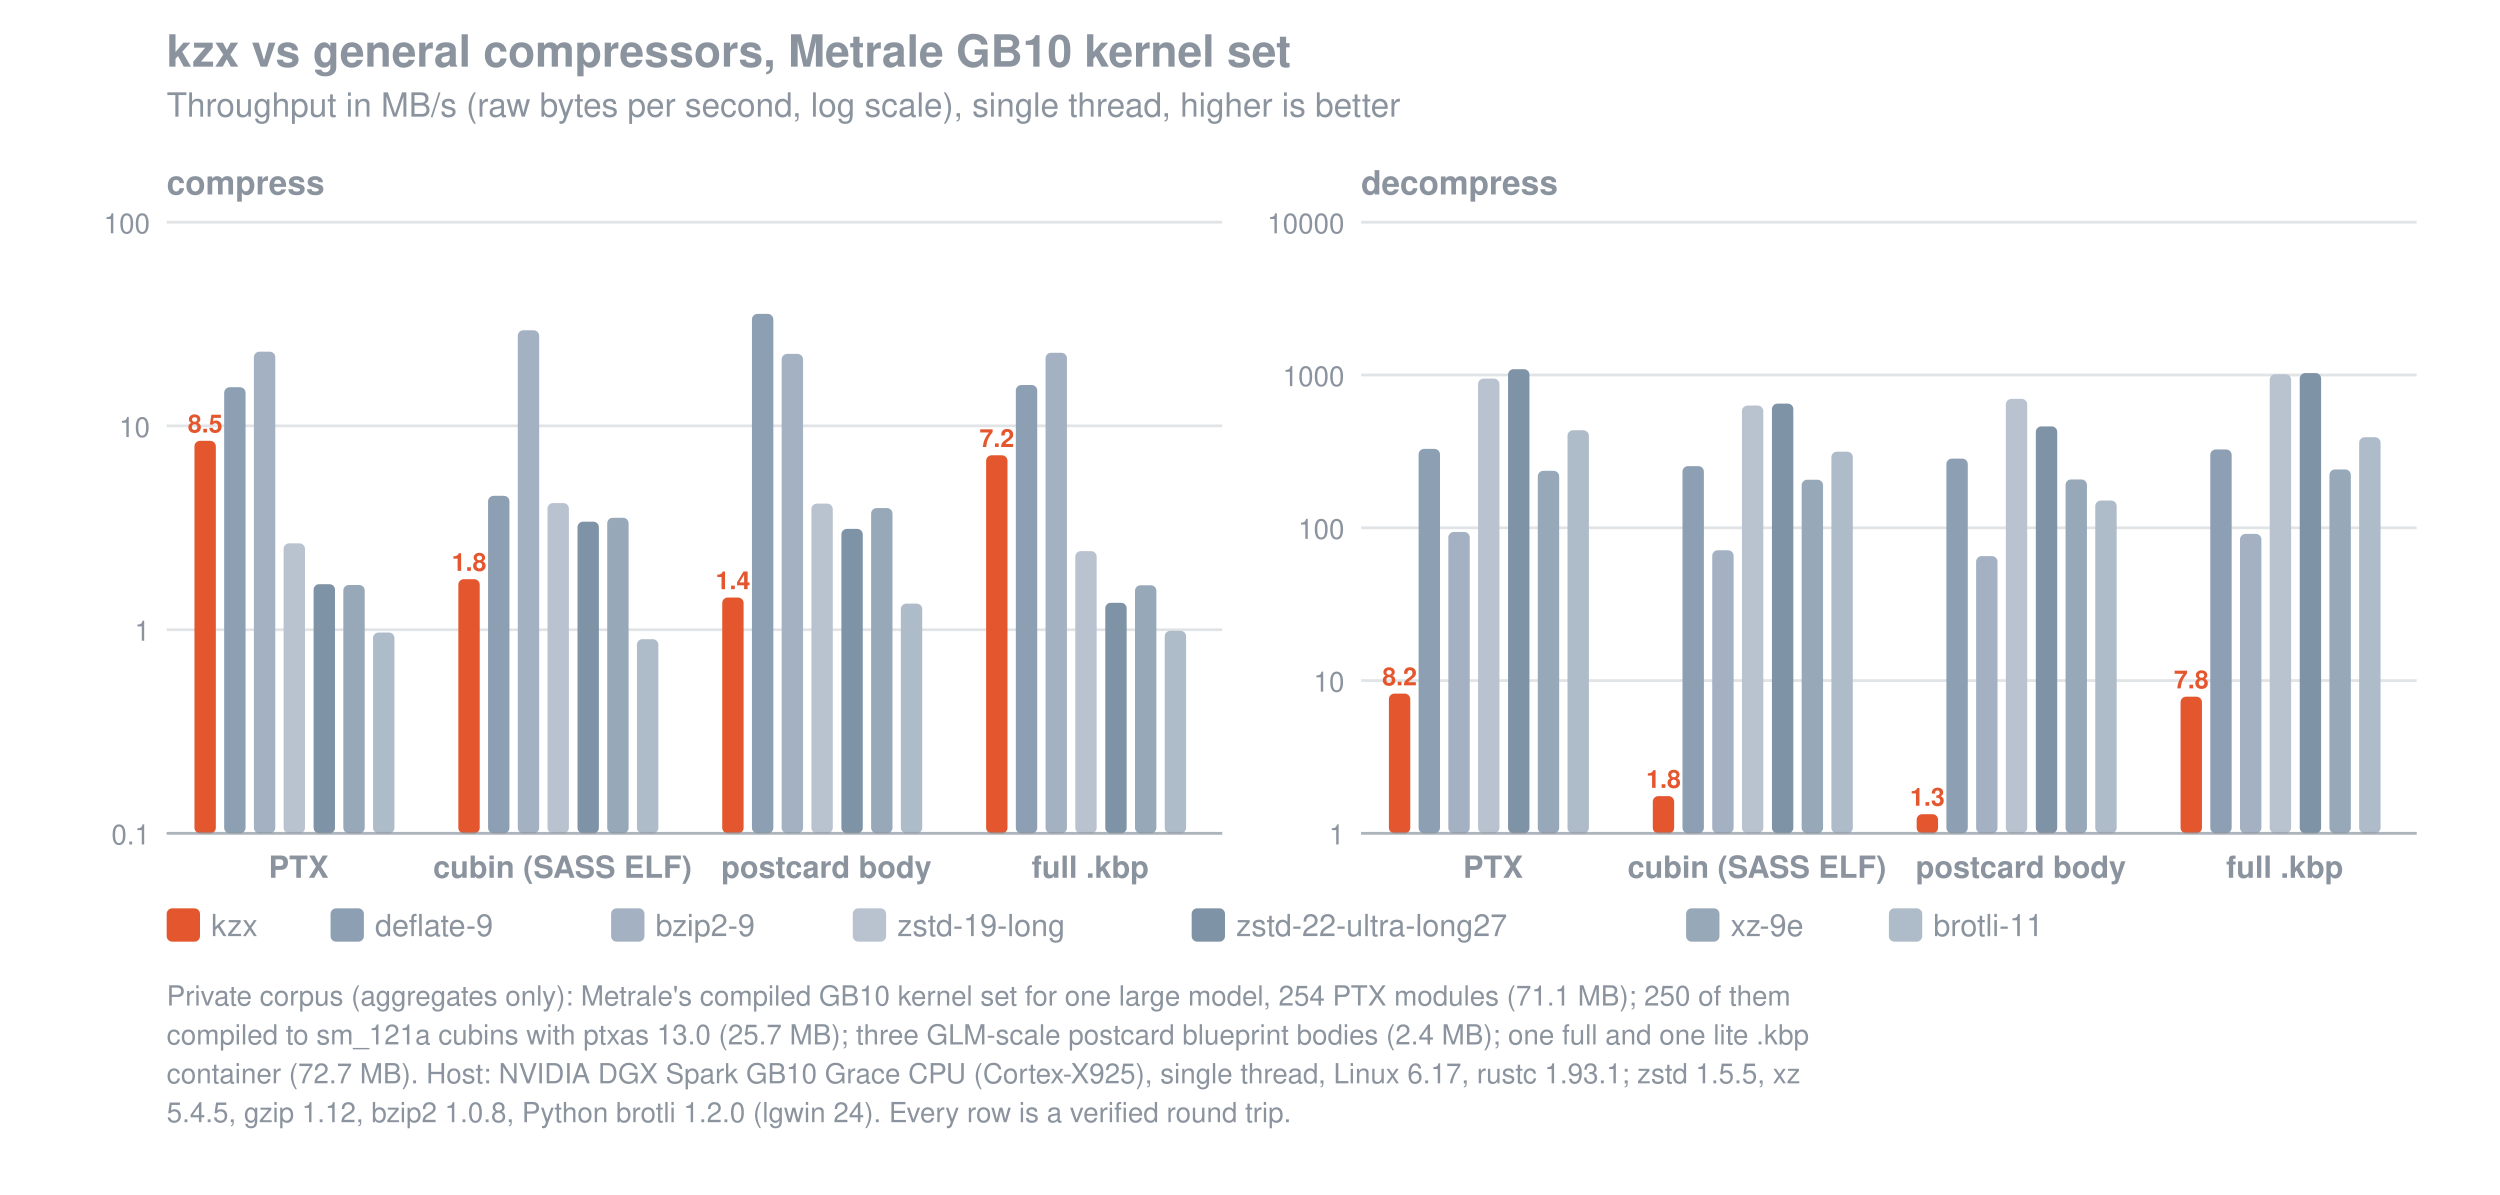
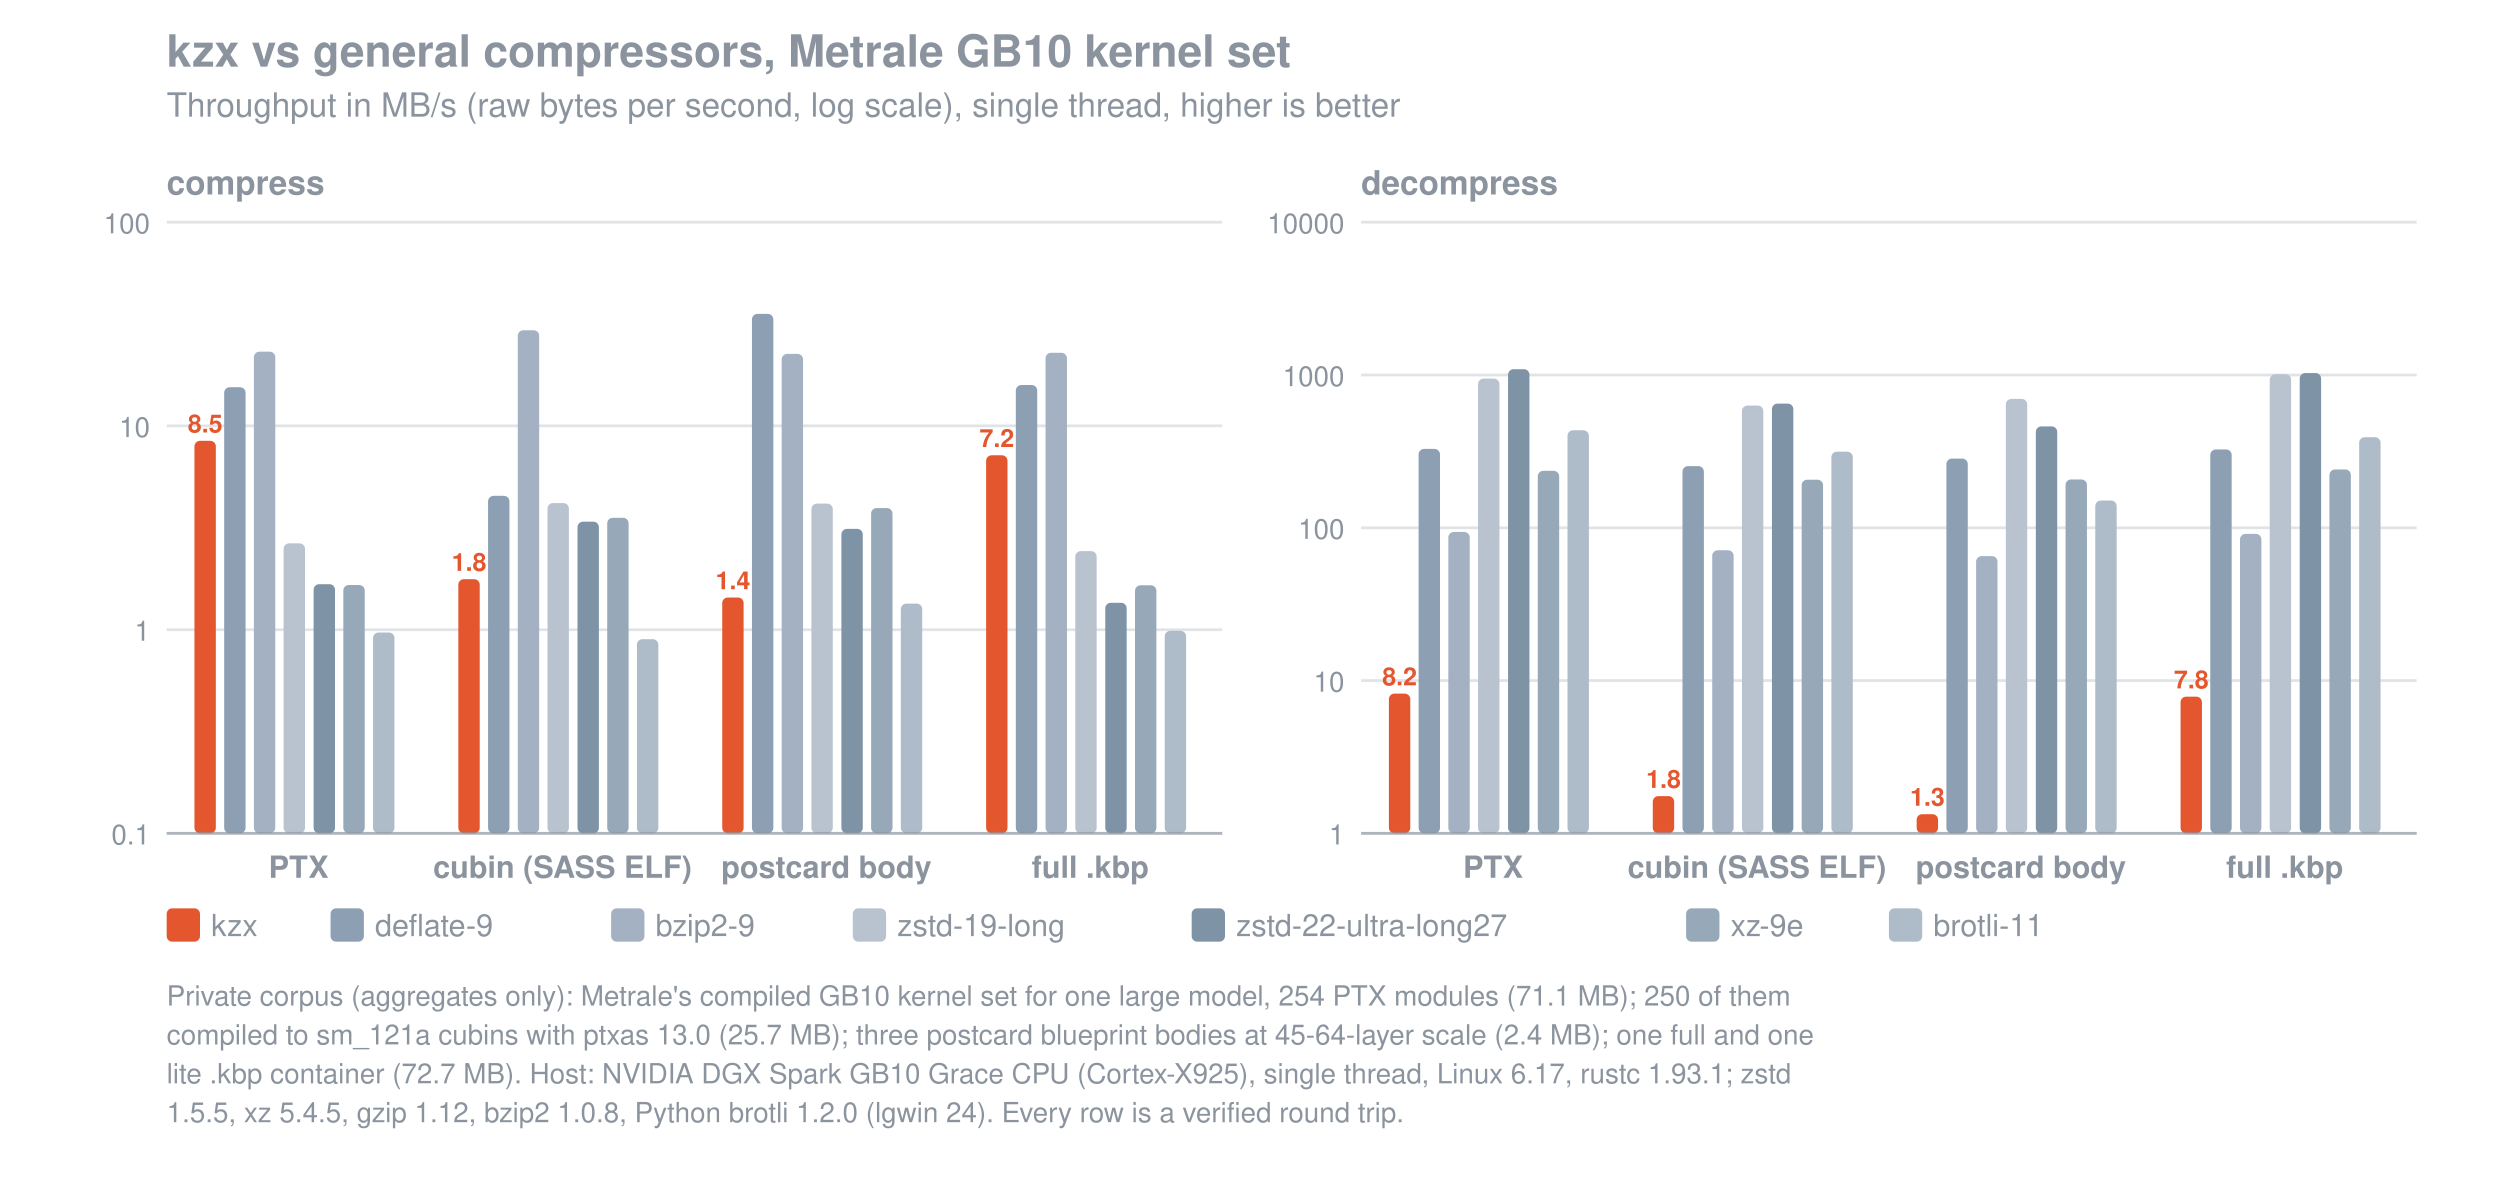
<svg xmlns="http://www.w3.org/2000/svg" width="900" height="430" viewBox="0 0 900 430" font-family="ui-sans-serif,system-ui,-apple-system,Segoe UI,Helvetica,Arial,sans-serif">
  <text x="60" y="24" font-size="16" text-anchor="start" font-weight="bold" fill="#8b949e">kzx vs general compressors, Metrale GB10 kernel set</text>
  <text x="60" y="42" font-size="12" text-anchor="start" font-weight="normal" fill="#8b949e">Throughput in MB/s (raw bytes per second, log scale), single thread, higher is better</text>
  <text x="60" y="70" font-size="12" text-anchor="start" font-weight="bold" fill="#8b949e">compress</text>
  <line x1="60" y1="300.0" x2="440.0" y2="300.0" stroke="#8b949e" stroke-opacity="0.25" />
  <text x="54" y="304.0" font-size="10" text-anchor="end" font-weight="normal" fill="#8b949e">0.1</text>
  <line x1="60" y1="226.7" x2="440.0" y2="226.7" stroke="#8b949e" stroke-opacity="0.25" />
  <text x="54" y="230.667" font-size="10" text-anchor="end" font-weight="normal" fill="#8b949e">1</text>
  <line x1="60" y1="153.3" x2="440.0" y2="153.3" stroke="#8b949e" stroke-opacity="0.25" />
  <text x="54" y="157.333" font-size="10" text-anchor="end" font-weight="normal" fill="#8b949e">10</text>
  <line x1="60" y1="80.0" x2="440.0" y2="80.0" stroke="#8b949e" stroke-opacity="0.25" />
  <text x="54" y="84.0" font-size="10" text-anchor="end" font-weight="normal" fill="#8b949e">100</text>
  <rect x="70.0" y="158.7" width="7.7" height="141.3" rx="2" fill="#e4572e" />
  <text x="73.857" y="155.69" font-size="9" text-anchor="middle" font-weight="bold" fill="#e4572e">8.5</text>
  <rect x="80.7" y="139.4" width="7.7" height="160.6" rx="2" fill="#8da0b3" />
  <rect x="91.4" y="126.6" width="7.7" height="173.4" rx="2" fill="#a3b1c2" />
  <rect x="102.1" y="195.6" width="7.7" height="104.4" rx="2" fill="#b9c3cf" />
  <rect x="112.9" y="210.3" width="7.7" height="89.7" rx="2" fill="#7f93a6" />
  <rect x="123.6" y="210.6" width="7.7" height="89.4" rx="2" fill="#97a8b9" />
  <rect x="134.3" y="227.7" width="7.7" height="72.3" rx="2" fill="#aebbc8" />
  <text x="107.5" y="316" font-size="11" text-anchor="middle" font-weight="bold" fill="#8b949e">PTX</text>
  <rect x="165.0" y="208.5" width="7.7" height="91.5" rx="2" fill="#e4572e" />
  <text x="168.857" y="205.518" font-size="9" text-anchor="middle" font-weight="bold" fill="#e4572e">1.8</text>
  <rect x="175.7" y="178.5" width="7.7" height="121.5" rx="2" fill="#8da0b3" />
  <rect x="186.4" y="118.9" width="7.7" height="181.1" rx="2" fill="#a3b1c2" />
  <rect x="197.1" y="181.1" width="7.7" height="118.9" rx="2" fill="#b9c3cf" />
  <rect x="207.9" y="187.8" width="7.7" height="112.2" rx="2" fill="#7f93a6" />
  <rect x="218.6" y="186.4" width="7.7" height="113.6" rx="2" fill="#97a8b9" />
  <rect x="229.3" y="230.1" width="7.7" height="69.9" rx="2" fill="#aebbc8" />
  <text x="202.5" y="316" font-size="11" text-anchor="middle" font-weight="bold" fill="#8b949e">cubin (SASS ELF)</text>
  <rect x="260.0" y="215.1" width="7.7" height="84.9" rx="2" fill="#e4572e" />
  <text x="263.857" y="212.12" font-size="9" text-anchor="middle" font-weight="bold" fill="#e4572e">1.4</text>
  <rect x="270.7" y="113.0" width="7.7" height="187.0" rx="2" fill="#8da0b3" />
  <rect x="281.4" y="127.4" width="7.7" height="172.6" rx="2" fill="#a3b1c2" />
  <rect x="292.1" y="181.3" width="7.7" height="118.7" rx="2" fill="#b9c3cf" />
  <rect x="302.9" y="190.4" width="7.7" height="109.6" rx="2" fill="#7f93a6" />
  <rect x="313.6" y="182.9" width="7.7" height="117.1" rx="2" fill="#97a8b9" />
  <rect x="324.3" y="217.3" width="7.7" height="82.7" rx="2" fill="#aebbc8" />
  <text x="297.5" y="316" font-size="11" text-anchor="middle" font-weight="bold" fill="#8b949e">postcard body</text>
  <rect x="355.0" y="163.9" width="7.7" height="136.1" rx="2" fill="#e4572e" />
  <text x="358.857" y="160.929" font-size="9" text-anchor="middle" font-weight="bold" fill="#e4572e">7.2</text>
  <rect x="365.7" y="138.6" width="7.7" height="161.4" rx="2" fill="#8da0b3" />
  <rect x="376.4" y="127.0" width="7.7" height="173.0" rx="2" fill="#a3b1c2" />
  <rect x="387.1" y="198.4" width="7.7" height="101.6" rx="2" fill="#b9c3cf" />
  <rect x="397.9" y="217.0" width="7.7" height="83.0" rx="2" fill="#7f93a6" />
  <rect x="408.6" y="210.7" width="7.7" height="89.3" rx="2" fill="#97a8b9" />
  <rect x="419.3" y="227.1" width="7.7" height="72.9" rx="2" fill="#aebbc8" />
  <text x="392.5" y="316" font-size="11" text-anchor="middle" font-weight="bold" fill="#8b949e">full .kbp</text>
  <line x1="60" y1="300" x2="440.0" y2="300" stroke="#8b949e" stroke-opacity="0.6" />
  <text x="490.0" y="70" font-size="12" text-anchor="start" font-weight="bold" fill="#8b949e">decompress</text>
  <line x1="490.0" y1="300.0" x2="870.0" y2="300.0" stroke="#8b949e" stroke-opacity="0.25" />
  <text x="484.0" y="304.0" font-size="10" text-anchor="end" font-weight="normal" fill="#8b949e">1</text>
  <line x1="490.0" y1="245.0" x2="870.0" y2="245.0" stroke="#8b949e" stroke-opacity="0.25" />
  <text x="484.0" y="249.0" font-size="10" text-anchor="end" font-weight="normal" fill="#8b949e">10</text>
  <line x1="490.0" y1="190.0" x2="870.0" y2="190.0" stroke="#8b949e" stroke-opacity="0.25" />
  <text x="484.0" y="194.0" font-size="10" text-anchor="end" font-weight="normal" fill="#8b949e">100</text>
  <line x1="490.0" y1="135.0" x2="870.0" y2="135.0" stroke="#8b949e" stroke-opacity="0.25" />
  <text x="484.0" y="139.0" font-size="10" text-anchor="end" font-weight="normal" fill="#8b949e">1000</text>
  <line x1="490.0" y1="80.0" x2="870.0" y2="80.0" stroke="#8b949e" stroke-opacity="0.25" />
  <text x="484.0" y="84.0" font-size="10" text-anchor="end" font-weight="normal" fill="#8b949e">10000</text>
  <rect x="500.0" y="249.7" width="7.7" height="50.3" rx="2" fill="#e4572e" />
  <text x="503.857" y="246.723" font-size="9" text-anchor="middle" font-weight="bold" fill="#e4572e">8.2</text>
  <rect x="510.7" y="161.6" width="7.7" height="138.4" rx="2" fill="#8da0b3" />
  <rect x="521.4" y="191.5" width="7.7" height="108.5" rx="2" fill="#a3b1c2" />
  <rect x="532.1" y="136.3" width="7.7" height="163.7" rx="2" fill="#b9c3cf" />
  <rect x="542.9" y="132.9" width="7.7" height="167.1" rx="2" fill="#7f93a6" />
  <rect x="553.6" y="169.5" width="7.7" height="130.5" rx="2" fill="#97a8b9" />
  <rect x="564.3" y="154.9" width="7.7" height="145.1" rx="2" fill="#aebbc8" />
  <text x="537.5" y="316" font-size="11" text-anchor="middle" font-weight="bold" fill="#8b949e">PTX</text>
  <rect x="595.0" y="286.6" width="7.7" height="13.4" rx="2" fill="#e4572e" />
  <text x="598.857" y="283.633" font-size="9" text-anchor="middle" font-weight="bold" fill="#e4572e">1.8</text>
  <rect x="605.7" y="167.8" width="7.7" height="132.2" rx="2" fill="#8da0b3" />
  <rect x="616.4" y="198.1" width="7.7" height="101.9" rx="2" fill="#a3b1c2" />
  <rect x="627.1" y="146.0" width="7.7" height="154.0" rx="2" fill="#b9c3cf" />
  <rect x="637.9" y="145.3" width="7.7" height="154.7" rx="2" fill="#7f93a6" />
  <rect x="648.6" y="172.7" width="7.7" height="127.3" rx="2" fill="#97a8b9" />
  <rect x="659.3" y="162.6" width="7.7" height="137.4" rx="2" fill="#aebbc8" />
  <text x="632.5" y="316" font-size="11" text-anchor="middle" font-weight="bold" fill="#8b949e">cubin (SASS ELF)</text>
  <rect x="690.0" y="293.1" width="7.7" height="6.9" rx="2" fill="#e4572e" />
  <text x="693.857" y="290.063" font-size="9" text-anchor="middle" font-weight="bold" fill="#e4572e">1.3</text>
  <rect x="700.7" y="165.1" width="7.7" height="134.9" rx="2" fill="#8da0b3" />
  <rect x="711.4" y="200.2" width="7.7" height="99.8" rx="2" fill="#a3b1c2" />
  <rect x="722.1" y="143.6" width="7.7" height="156.4" rx="2" fill="#b9c3cf" />
  <rect x="732.9" y="153.5" width="7.7" height="146.5" rx="2" fill="#7f93a6" />
  <rect x="743.6" y="172.6" width="7.7" height="127.4" rx="2" fill="#97a8b9" />
  <rect x="754.3" y="180.2" width="7.7" height="119.8" rx="2" fill="#aebbc8" />
  <text x="727.5" y="316" font-size="11" text-anchor="middle" font-weight="bold" fill="#8b949e">postcard body</text>
  <rect x="785.0" y="250.8" width="7.7" height="49.2" rx="2" fill="#e4572e" />
  <text x="788.857" y="247.819" font-size="9" text-anchor="middle" font-weight="bold" fill="#e4572e">7.8</text>
  <rect x="795.7" y="161.8" width="7.7" height="138.2" rx="2" fill="#8da0b3" />
  <rect x="806.4" y="192.2" width="7.7" height="107.8" rx="2" fill="#a3b1c2" />
  <rect x="817.1" y="134.7" width="7.7" height="165.3" rx="2" fill="#b9c3cf" />
  <rect x="827.9" y="134.3" width="7.7" height="165.7" rx="2" fill="#7f93a6" />
  <rect x="838.6" y="169.0" width="7.7" height="131.0" rx="2" fill="#97a8b9" />
  <rect x="849.3" y="157.4" width="7.7" height="142.6" rx="2" fill="#aebbc8" />
  <text x="822.5" y="316" font-size="11" text-anchor="middle" font-weight="bold" fill="#8b949e">full .kbp</text>
  <line x1="490.0" y1="300" x2="870.0" y2="300" stroke="#8b949e" stroke-opacity="0.6" />
  <rect x="60" y="327" width="12" height="12" rx="2" fill="#e4572e" />
  <text x="76" y="337" font-size="11" text-anchor="start" font-weight="normal" fill="#8b949e">kzx</text>
  <rect x="119" y="327" width="12" height="12" rx="2" fill="#8da0b3" />
  <text x="135" y="337" font-size="11" text-anchor="start" font-weight="normal" fill="#8b949e">deflate-9</text>
  <rect x="220" y="327" width="12" height="12" rx="2" fill="#a3b1c2" />
  <text x="236" y="337" font-size="11" text-anchor="start" font-weight="normal" fill="#8b949e">bzip2-9</text>
  <rect x="307" y="327" width="12" height="12" rx="2" fill="#b9c3cf" />
  <text x="323" y="337" font-size="11" text-anchor="start" font-weight="normal" fill="#8b949e">zstd-19-long</text>
  <rect x="429" y="327" width="12" height="12" rx="2" fill="#7f93a6" />
  <text x="445" y="337" font-size="11" text-anchor="start" font-weight="normal" fill="#8b949e">zstd-22-ultra-long27</text>
  <rect x="607" y="327" width="12" height="12" rx="2" fill="#97a8b9" />
  <text x="623" y="337" font-size="11" text-anchor="start" font-weight="normal" fill="#8b949e">xz-9e</text>
  <rect x="680" y="327" width="12" height="12" rx="2" fill="#aebbc8" />
  <text x="696" y="337" font-size="11" text-anchor="start" font-weight="normal" fill="#8b949e">brotli-11</text>
  <text x="60" y="362" font-size="10" text-anchor="start" font-weight="normal" fill="#8b949e">Private corpus (aggregates only): Metrale's compiled GB10 kernel set for one large model, 254 PTX modules (71.1 MB); 250 of them</text>
-   <text x="60" y="376" font-size="10" text-anchor="start" font-weight="normal" fill="#8b949e">compiled to sm_121a cubins with ptxas 13.0 (25.7 MB); three GLM-scale postcard blueprint bodies (2.4 MB); one full and one lite .kbp</text>
-   <text x="60" y="390" font-size="10" text-anchor="start" font-weight="normal" fill="#8b949e">container (72.7 MB). Host: NVIDIA DGX Spark GB10 Grace CPU (Cortex-X925), single thread, Linux 6.17, rustc 1.93.1; zstd 1.5.5, xz</text>
-   <text x="60" y="404" font-size="10" text-anchor="start" font-weight="normal" fill="#8b949e">5.4.5, gzip 1.12, bzip2 1.0.8, Python brotli 1.2.0 (lgwin 24). Every row is a verified round trip.</text>
+   <text x="60" y="376" font-size="10" text-anchor="start" font-weight="normal" fill="#8b949e">compiled to sm_121a cubins with ptxas 13.0 (25.7 MB); three postcard blueprint bodies at 45-64-layer scale (2.4 MB); one full and one</text>
+   <text x="60" y="390" font-size="10" text-anchor="start" font-weight="normal" fill="#8b949e">lite .kbp container (72.7 MB). Host: NVIDIA DGX Spark GB10 Grace CPU (Cortex-X925), single thread, Linux 6.17, rustc 1.93.1; zstd</text>
+   <text x="60" y="404" font-size="10" text-anchor="start" font-weight="normal" fill="#8b949e">1.5.5, xz 5.4.5, gzip 1.12, bzip2 1.0.8, Python brotli 1.2.0 (lgwin 24). Every row is a verified round trip.</text>
</svg>
